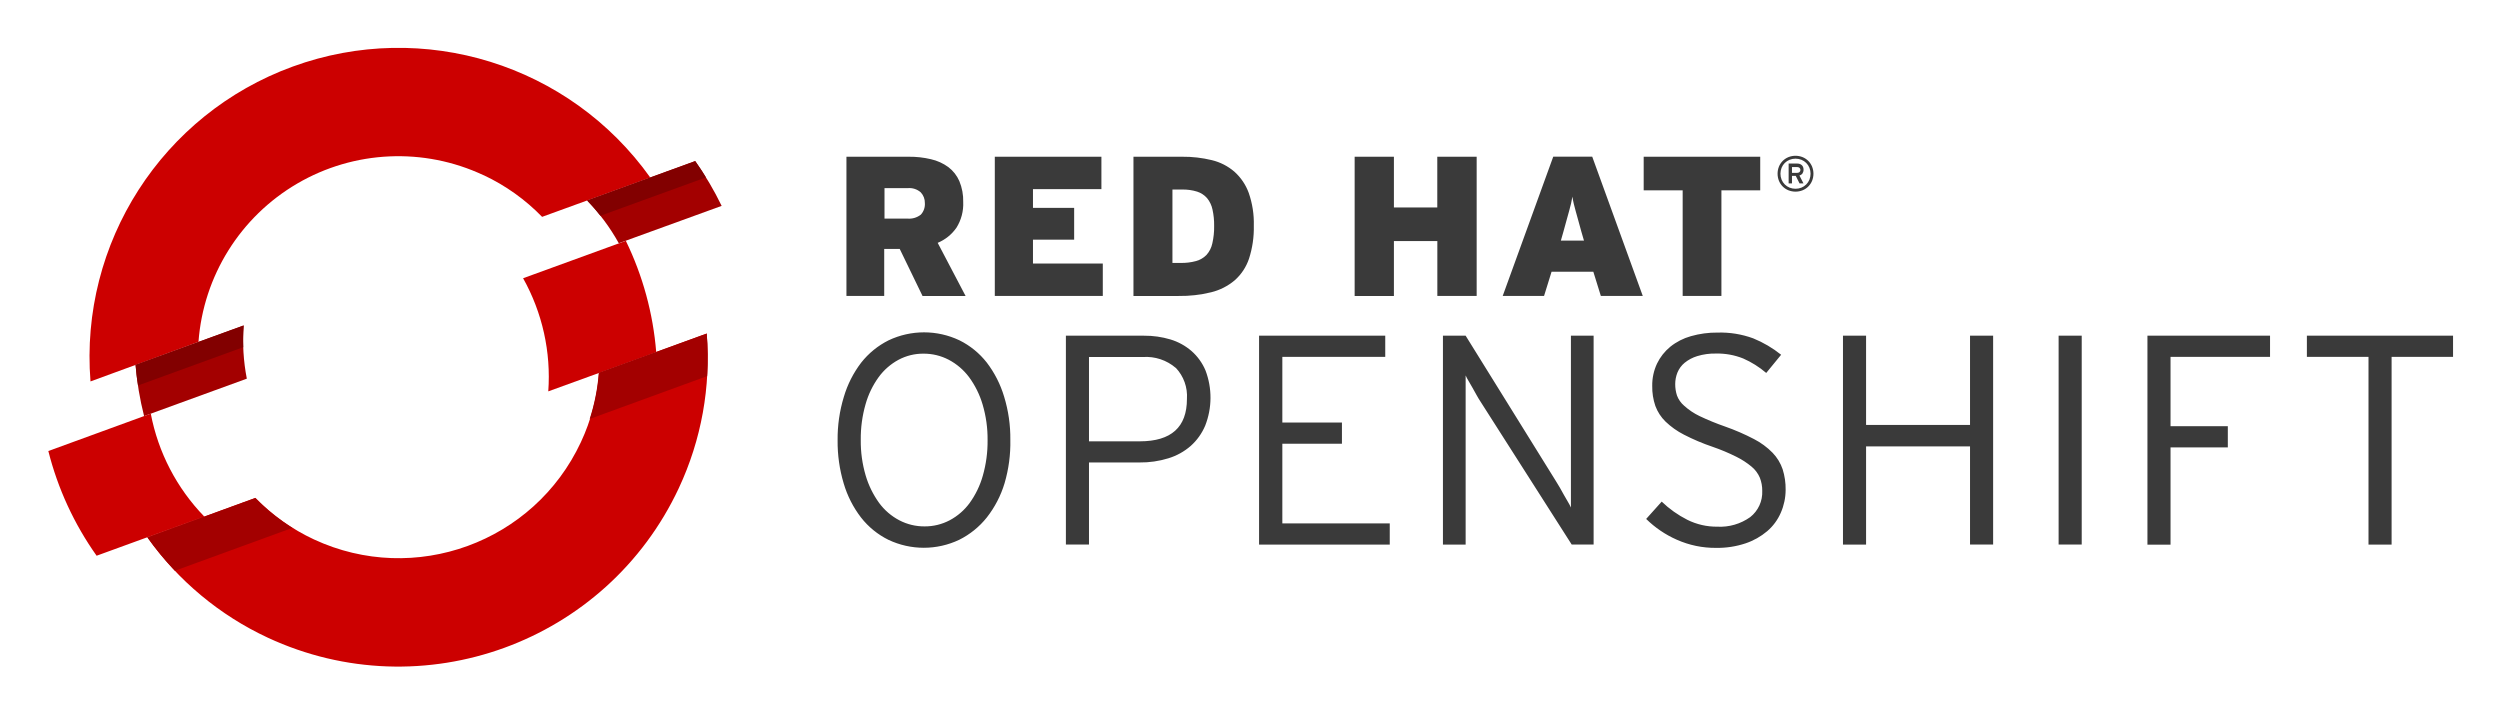
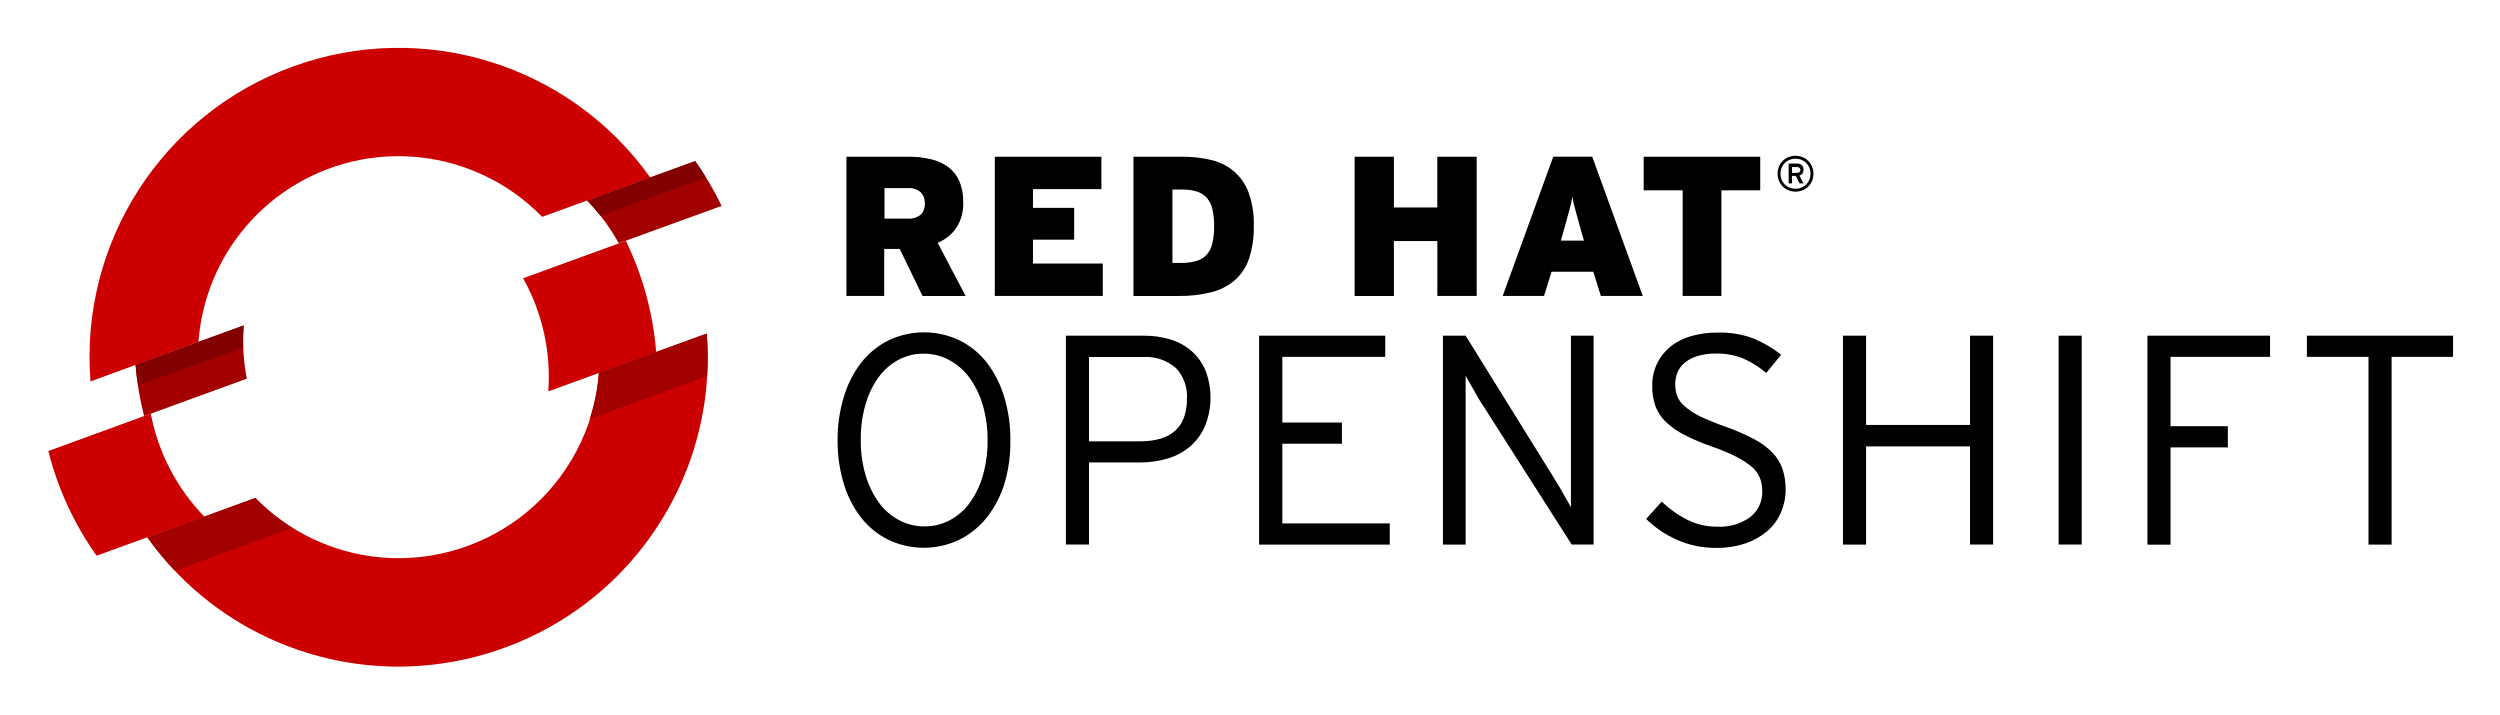
<svg xmlns="http://www.w3.org/2000/svg" role="img" viewBox="-8.32 -8.32 432.90 123.65">
  <defs>
    <style>.cls-1{fill:#a30000}.cls-2{fill:#c00}</style>
  </defs>
  <path d="M33.87 48.03l-18.72 6.82a54.41 54.41 0 0 0 1.48 8.88l17.79-6.48a34.89 34.89 0 0 1-.55-9.22m82.77-20.7a53.48 53.48 0 0 0-4.59-7.76l-18.72 6.82a34.81 34.81 0 0 1 5.5 7.41z" class="cls-1" />
  <path d="M75.44 22.02a34.57 34.57 0 0 1 10.11 7.21l18.73-6.81A53.52 53.52 0 0 0 7.35 57.73l18.7-6.86a34.7 34.7 0 0 1 49.36-28.85M17.8 63.3L.05 69.78a54.22 54.22 0 0 0 8.36 18.13l18.64-6.79a35 35 0 0 1-9.26-17.81m77.62-7.07a34.24 34.24 0 0 1-3.14 12 34.82 34.82 0 0 1-46.22 16.85 34.46 34.46 0 0 1-10.14-7.2L17.2 84.73a53.06 53.06 0 0 0 20.85 17.37 53.63 53.63 0 0 0 71.18-25.91 53 53 0 0 0 4.82-26.75z" class="cls-2" />
  <path d="M100.05 33.38l-17.79 6.48a34.93 34.93 0 0 1 4.36 19.59l18.69-6.79a54 54 0 0 0-5.26-19.28" class="cls-2" />
  <path fill="#820000" d="M33.8 51.8a34.18 34.18 0 0 1 .07-3.76l-18.72 6.81c.09 1.2.25 2.39.43 3.58zm80.12-29.4c-.59-1-1.2-1.9-1.85-2.82l-18.72 6.81a31.55 31.55 0 0 1 2.3 2.65z" />
  <path d="M17.2 84.73a53.29 53.29 0 0 0 4.76 5.78l20.34-7.42a34.41 34.41 0 0 1-6.42-5.17zm96.85-35.29l-18.68 6.79a34.25 34.25 0 0 1-1.58 8l20.34-7.42a53 53 0 0 0-.07-7.42" class="cls-1" />
-   <path fill="#3a3a3a" d="M151.42 42.92l-3.94-8.13h-2.69v8.13h-6.54v-24.1h10.8a16 16 0 0 1 3.84.43 8.17 8.17 0 0 1 3 1.36 6.08 6.08 0 0 1 1.91 2.43 8.86 8.86 0 0 1 .67 3.63 7.73 7.73 0 0 1-1.17 4.44 7.42 7.42 0 0 1-3.25 2.62l4.83 9.2h-7.49zm-.31-17.94a3 3 0 0 0-2.27-.72h-4v5.27h3.95a3.27 3.27 0 0 0 2.35-.69 2.69 2.69 0 0 0 .69-2 2.62 2.62 0 0 0-.72-1.86zm12.83 17.94v-24.1h18.46v5.61h-11.85v3.24h7.13v5.51h-7.13v4.13h12.09v5.61h-18.7zm44.02-6.45a8.69 8.69 0 0 1-2.48 3.75 10 10 0 0 1-4.08 2.07 22.27 22.27 0 0 1-5.63.64h-7.82V18.82h8.44a20.89 20.89 0 0 1 5.13.59 9.35 9.35 0 0 1 3.91 2 9.11 9.11 0 0 1 2.48 3.67 15.88 15.88 0 0 1 .88 5.68 17.26 17.26 0 0 1-.83 5.71zm-6.32-8.49a4.62 4.62 0 0 0-.95-2 3.85 3.85 0 0 0-1.72-1.12 8.22 8.22 0 0 0-2.62-.36h-1.65v12.71h1.45a9.4 9.4 0 0 0 2.65-.33 4 4 0 0 0 1.81-1.07 4.32 4.32 0 0 0 1-2 12.5 12.5 0 0 0 .31-3 12.23 12.23 0 0 0-.28-2.83zm38.93 14.94v-9.5h-7.52v9.51h-6.8V18.82h6.8v8.78h7.51v-8.78h6.82v24.1h-6.82zm28.31 0l-1.3-4.19h-7.23l-1.3 4.19h-7.16l8.75-24.11h6.75l8.75 24.11h-7.23zm-3.37-11.12q-.31-1.17-.55-2l-.43-1.55q-.19-.69-.33-1.26t-.24-1.26q-.1.62-.24 1.21t-.33 1.27l-.43 1.55-.55 2-.45 1.58h4zm24.25-7.16v18.28h-6.71V24.64h-6.75v-5.82h20.18v5.82h-6.75zm15.7-1.65a3 3 0 0 1-1.64 1.64 3.32 3.32 0 0 1-2.46 0 3 3 0 0 1-1.64-1.64 3.33 3.33 0 0 1 0-2.46 3 3 0 0 1 1.64-1.64 3.32 3.32 0 0 1 2.46 0 3 3 0 0 1 1.64 1.64 3.31 3.31 0 0 1 0 2.46zm-.46-2.26a2.51 2.51 0 0 0-1.38-1.38 2.79 2.79 0 0 0-2.06 0 2.52 2.52 0 0 0-1.38 1.38 2.78 2.78 0 0 0 0 2.06 2.53 2.53 0 0 0 1.38 1.38 2.79 2.79 0 0 0 2.06 0 2.52 2.52 0 0 0 1.38-1.38 2.78 2.78 0 0 0 0-2.06zm-1.2 1a1 1 0 0 1-.53.34l.7 1.37h-.68l-.66-1.31h-.65v1.31h-.58V20h1.48a1.48 1.48 0 0 1 .42.06 1 1 0 0 1 .35.19.89.89 0 0 1 .24.32 1.08 1.08 0 0 1 .09.46 1 1 0 0 1-.18.65zm-.53-1a.61.61 0 0 0-.39-.12h-.9v1h.9a.63.63 0 0 0 .39-.12.5.5 0 0 0 0-.76zM165.63 75.36a18 18 0 0 1-3.07 5.92 14.22 14.22 0 0 1-4.78 3.87 14.3 14.3 0 0 1-12.27 0 13.75 13.75 0 0 1-4.73-3.85 18 18 0 0 1-3-5.89 25.17 25.17 0 0 1-1.06-7.49 24.85 24.85 0 0 1 1.08-7.52 18.29 18.29 0 0 1 3-5.92 14 14 0 0 1 4.75-3.87 14.31 14.31 0 0 1 12.27 0 13.78 13.78 0 0 1 4.73 3.85 18.37 18.37 0 0 1 3 5.89 24.62 24.62 0 0 1 1.08 7.49 24.87 24.87 0 0 1-1 7.52zm-3.8-13.63a15.34 15.34 0 0 0-2.35-4.75 10.53 10.53 0 0 0-3.51-3 9.3 9.3 0 0 0-4.39-1.06 9 9 0 0 0-4.31 1.06 10.34 10.34 0 0 0-3.44 3 14.93 14.93 0 0 0-2.27 4.7 21.5 21.5 0 0 0-.83 6.17 20.89 20.89 0 0 0 .85 6.17 15.69 15.69 0 0 0 2.33 4.75 10.26 10.26 0 0 0 3.49 3 9.29 9.29 0 0 0 4.39 1.06 9.18 9.18 0 0 0 4.34-1.06 10.24 10.24 0 0 0 3.46-3 15 15 0 0 0 2.27-4.7 21.55 21.55 0 0 0 .83-6.17 20.9 20.9 0 0 0-.86-6.17zm38.54 3.66a9.83 9.83 0 0 1-2.51 3.51 10.56 10.56 0 0 1-3.87 2.14 16.26 16.26 0 0 1-5 .72h-8.74v14.21h-4V49.81h13.54a15.46 15.46 0 0 1 4.57.65 10 10 0 0 1 3.64 2 9.24 9.24 0 0 1 2.43 3.38 13.26 13.26 0 0 1-.06 9.55zm-5.09-10a7.89 7.89 0 0 0-5.68-1.89h-9.35v14.6h8.8q8.16 0 8.16-7.34a7.14 7.14 0 0 0-1.93-5.39zm14.42 30.59V49.81h21.85v3.67h-17.82v11.37h10.32v3.67h-10.32v13.79h18.6v3.67H209.7zm54.14 0l-15.79-24.75q-.31-.46-.67-1.11l-.72-1.29q-.36-.65-.7-1.21a8.51 8.51 0 0 1-.49-.93v29.29h-3.93V49.81h3.93l15.65 25.21q.31.47.67 1.11l.72 1.29q.36.65.7 1.21a8.45 8.45 0 0 1 .49.93V49.81h3.93v36.16h-3.82zm36.21-5.53a8.8 8.8 0 0 1-2.35 3.2 11.44 11.44 0 0 1-3.77 2.12 15.33 15.33 0 0 1-5.06.78 16.35 16.35 0 0 1-6.85-1.42 17.81 17.81 0 0 1-5.29-3.59l2.69-3a18.34 18.34 0 0 0 4.44 3.15 11.38 11.38 0 0 0 5.17 1.19 9 9 0 0 0 5.71-1.65 5.47 5.47 0 0 0 2.09-4.55 6.07 6.07 0 0 0-.41-2.27A5.05 5.05 0 0 0 295 72.5a13.42 13.42 0 0 0-2.66-1.73 33.84 33.84 0 0 0-4.13-1.73 36 36 0 0 1-4.93-2.09 13.4 13.4 0 0 1-3.2-2.27 7.35 7.35 0 0 1-1.76-2.71 10.15 10.15 0 0 1-.54-3.46 8.77 8.77 0 0 1 .83-3.87 8.61 8.61 0 0 1 2.3-2.92 10 10 0 0 1 3.57-1.83 16.22 16.22 0 0 1 4.62-.62 16.48 16.48 0 0 1 6.17 1 19.49 19.49 0 0 1 4.83 2.84l-2.58 3.15a16 16 0 0 0-4-2.51 12 12 0 0 0-4.73-.85 10.36 10.36 0 0 0-3.2.44 6.45 6.45 0 0 0-2.2 1.16 4.31 4.31 0 0 0-1.24 1.68 5.37 5.37 0 0 0-.39 2 6.25 6.25 0 0 0 .31 2 4.34 4.34 0 0 0 1.24 1.76 11.19 11.19 0 0 0 2.67 1.79 43.4 43.4 0 0 0 4.42 1.81 38 38 0 0 1 5 2.17 12.55 12.55 0 0 1 3.23 2.38 7.68 7.68 0 0 1 1.73 2.84 11.29 11.29 0 0 1 .52 3.57 9.94 9.94 0 0 1-.83 3.95zm32.76 5.53v-17h-18v17h-4V49.81h4v15.45h18V49.81h4v36.16h-4zm15.34 0V49.81h4v36.16h-4zm19.38-32.5v12h9.92v3.67h-9.92v16.84h-4V49.81h21.23v3.67h-17.2zm38.28 0v32.5h-4v-32.5h-10.67v-3.67h25.31v3.67h-10.64z" />
+   <path d="M151.42 42.92l-3.94-8.13h-2.69v8.13h-6.54v-24.1h10.8a16 16 0 0 1 3.84.43 8.17 8.17 0 0 1 3 1.36 6.08 6.08 0 0 1 1.91 2.43 8.86 8.86 0 0 1 .67 3.63 7.73 7.73 0 0 1-1.17 4.44 7.42 7.42 0 0 1-3.25 2.62l4.83 9.2h-7.49zm-.31-17.94a3 3 0 0 0-2.27-.72h-4v5.27h3.95a3.27 3.27 0 0 0 2.35-.69 2.69 2.69 0 0 0 .69-2 2.62 2.62 0 0 0-.72-1.86zm12.83 17.94v-24.1h18.46v5.61h-11.85v3.24h7.13v5.51h-7.13v4.13h12.09v5.61h-18.7zm44.02-6.45a8.69 8.69 0 0 1-2.48 3.75 10 10 0 0 1-4.08 2.07 22.27 22.27 0 0 1-5.63.64h-7.82V18.82h8.44a20.89 20.89 0 0 1 5.13.59 9.35 9.35 0 0 1 3.91 2 9.11 9.11 0 0 1 2.48 3.67 15.88 15.88 0 0 1 .88 5.68 17.26 17.26 0 0 1-.83 5.71zm-6.32-8.49a4.62 4.62 0 0 0-.95-2 3.85 3.85 0 0 0-1.72-1.12 8.22 8.22 0 0 0-2.62-.36h-1.65v12.71h1.45a9.4 9.4 0 0 0 2.65-.33 4 4 0 0 0 1.81-1.07 4.32 4.32 0 0 0 1-2 12.5 12.5 0 0 0 .31-3 12.23 12.23 0 0 0-.28-2.83zm38.93 14.94v-9.5h-7.52v9.51h-6.8V18.82h6.8v8.78h7.51v-8.78h6.82v24.1h-6.82zm28.31 0l-1.3-4.19h-7.23l-1.3 4.19h-7.16l8.75-24.11h6.75l8.75 24.11h-7.23zm-3.37-11.12q-.31-1.17-.55-2l-.43-1.55q-.19-.69-.33-1.26t-.24-1.26q-.1.62-.24 1.21t-.33 1.27l-.43 1.55-.55 2-.45 1.58h4zm24.25-7.16v18.28h-6.71V24.64h-6.75v-5.82h20.18v5.82h-6.75zm15.7-1.65a3 3 0 0 1-1.64 1.64 3.32 3.32 0 0 1-2.46 0 3 3 0 0 1-1.64-1.64 3.33 3.33 0 0 1 0-2.46 3 3 0 0 1 1.64-1.64 3.32 3.32 0 0 1 2.46 0 3 3 0 0 1 1.64 1.64 3.31 3.31 0 0 1 0 2.46zm-.46-2.26a2.51 2.51 0 0 0-1.38-1.38 2.79 2.79 0 0 0-2.06 0 2.52 2.52 0 0 0-1.38 1.38 2.78 2.78 0 0 0 0 2.06 2.53 2.53 0 0 0 1.38 1.38 2.79 2.79 0 0 0 2.06 0 2.52 2.52 0 0 0 1.38-1.38 2.78 2.78 0 0 0 0-2.06zm-1.2 1a1 1 0 0 1-.53.34l.7 1.37h-.68l-.66-1.31h-.65v1.31h-.58V20h1.48a1.48 1.48 0 0 1 .42.06 1 1 0 0 1 .35.19.89.89 0 0 1 .24.32 1.08 1.08 0 0 1 .09.46 1 1 0 0 1-.18.65zm-.53-1a.61.61 0 0 0-.39-.12h-.9v1h.9a.63.63 0 0 0 .39-.12.5.5 0 0 0 0-.76zM165.63 75.36a18 18 0 0 1-3.07 5.92 14.22 14.22 0 0 1-4.78 3.87 14.3 14.3 0 0 1-12.27 0 13.75 13.75 0 0 1-4.73-3.85 18 18 0 0 1-3-5.89 25.17 25.17 0 0 1-1.06-7.49 24.85 24.85 0 0 1 1.08-7.52 18.29 18.29 0 0 1 3-5.92 14 14 0 0 1 4.75-3.87 14.31 14.31 0 0 1 12.27 0 13.78 13.78 0 0 1 4.73 3.85 18.37 18.37 0 0 1 3 5.89 24.62 24.62 0 0 1 1.08 7.49 24.87 24.87 0 0 1-1 7.52zm-3.8-13.63a15.34 15.34 0 0 0-2.35-4.75 10.53 10.53 0 0 0-3.51-3 9.3 9.3 0 0 0-4.39-1.06 9 9 0 0 0-4.31 1.06 10.34 10.34 0 0 0-3.44 3 14.93 14.93 0 0 0-2.27 4.7 21.5 21.5 0 0 0-.83 6.17 20.89 20.89 0 0 0 .85 6.17 15.69 15.69 0 0 0 2.33 4.75 10.26 10.26 0 0 0 3.49 3 9.29 9.29 0 0 0 4.39 1.06 9.18 9.18 0 0 0 4.34-1.06 10.24 10.24 0 0 0 3.46-3 15 15 0 0 0 2.27-4.7 21.55 21.55 0 0 0 .83-6.17 20.9 20.9 0 0 0-.86-6.17zm38.54 3.66a9.83 9.83 0 0 1-2.51 3.51 10.56 10.56 0 0 1-3.87 2.14 16.26 16.26 0 0 1-5 .72h-8.74v14.21h-4V49.81h13.54a15.46 15.46 0 0 1 4.57.65 10 10 0 0 1 3.64 2 9.24 9.24 0 0 1 2.43 3.38 13.26 13.26 0 0 1-.06 9.55zm-5.09-10a7.89 7.89 0 0 0-5.68-1.89h-9.35v14.6h8.8q8.16 0 8.16-7.34a7.14 7.14 0 0 0-1.93-5.39zm14.42 30.59V49.81h21.85v3.67h-17.82v11.37h10.32v3.67h-10.32v13.79h18.6v3.67H209.7zm54.14 0l-15.79-24.75q-.31-.46-.67-1.11l-.72-1.29q-.36-.65-.7-1.21a8.51 8.51 0 0 1-.49-.93v29.29h-3.93V49.81h3.93l15.65 25.21q.31.47.67 1.11l.72 1.29q.36.65.7 1.21a8.45 8.45 0 0 1 .49.93V49.81h3.93v36.16h-3.82zm36.21-5.53a8.8 8.8 0 0 1-2.35 3.2 11.44 11.44 0 0 1-3.77 2.12 15.33 15.33 0 0 1-5.06.78 16.35 16.35 0 0 1-6.85-1.42 17.81 17.81 0 0 1-5.29-3.59l2.69-3a18.34 18.34 0 0 0 4.44 3.15 11.38 11.38 0 0 0 5.17 1.19 9 9 0 0 0 5.71-1.65 5.47 5.47 0 0 0 2.09-4.55 6.07 6.07 0 0 0-.41-2.27A5.05 5.05 0 0 0 295 72.5a13.42 13.42 0 0 0-2.66-1.73 33.84 33.84 0 0 0-4.13-1.73 36 36 0 0 1-4.93-2.09 13.4 13.4 0 0 1-3.2-2.27 7.35 7.35 0 0 1-1.76-2.71 10.15 10.15 0 0 1-.54-3.46 8.77 8.77 0 0 1 .83-3.87 8.61 8.61 0 0 1 2.3-2.92 10 10 0 0 1 3.57-1.83 16.22 16.22 0 0 1 4.62-.62 16.48 16.48 0 0 1 6.17 1 19.49 19.49 0 0 1 4.83 2.84l-2.58 3.15a16 16 0 0 0-4-2.51 12 12 0 0 0-4.73-.85 10.36 10.36 0 0 0-3.2.44 6.45 6.45 0 0 0-2.2 1.16 4.31 4.31 0 0 0-1.24 1.68 5.37 5.37 0 0 0-.39 2 6.25 6.25 0 0 0 .31 2 4.34 4.34 0 0 0 1.24 1.76 11.19 11.19 0 0 0 2.67 1.79 43.4 43.4 0 0 0 4.42 1.81 38 38 0 0 1 5 2.17 12.55 12.55 0 0 1 3.23 2.38 7.68 7.68 0 0 1 1.73 2.84 11.29 11.29 0 0 1 .52 3.57 9.94 9.94 0 0 1-.83 3.95zm32.76 5.53v-17h-18v17h-4V49.81h4v15.45h18V49.81h4v36.16h-4zm15.34 0V49.81h4v36.16h-4zm19.38-32.5v12h9.92v3.67h-9.92v16.84h-4V49.81h21.23v3.67h-17.2zm38.28 0v32.5h-4v-32.5h-10.67v-3.67h25.31v3.67h-10.64z" />
</svg>
